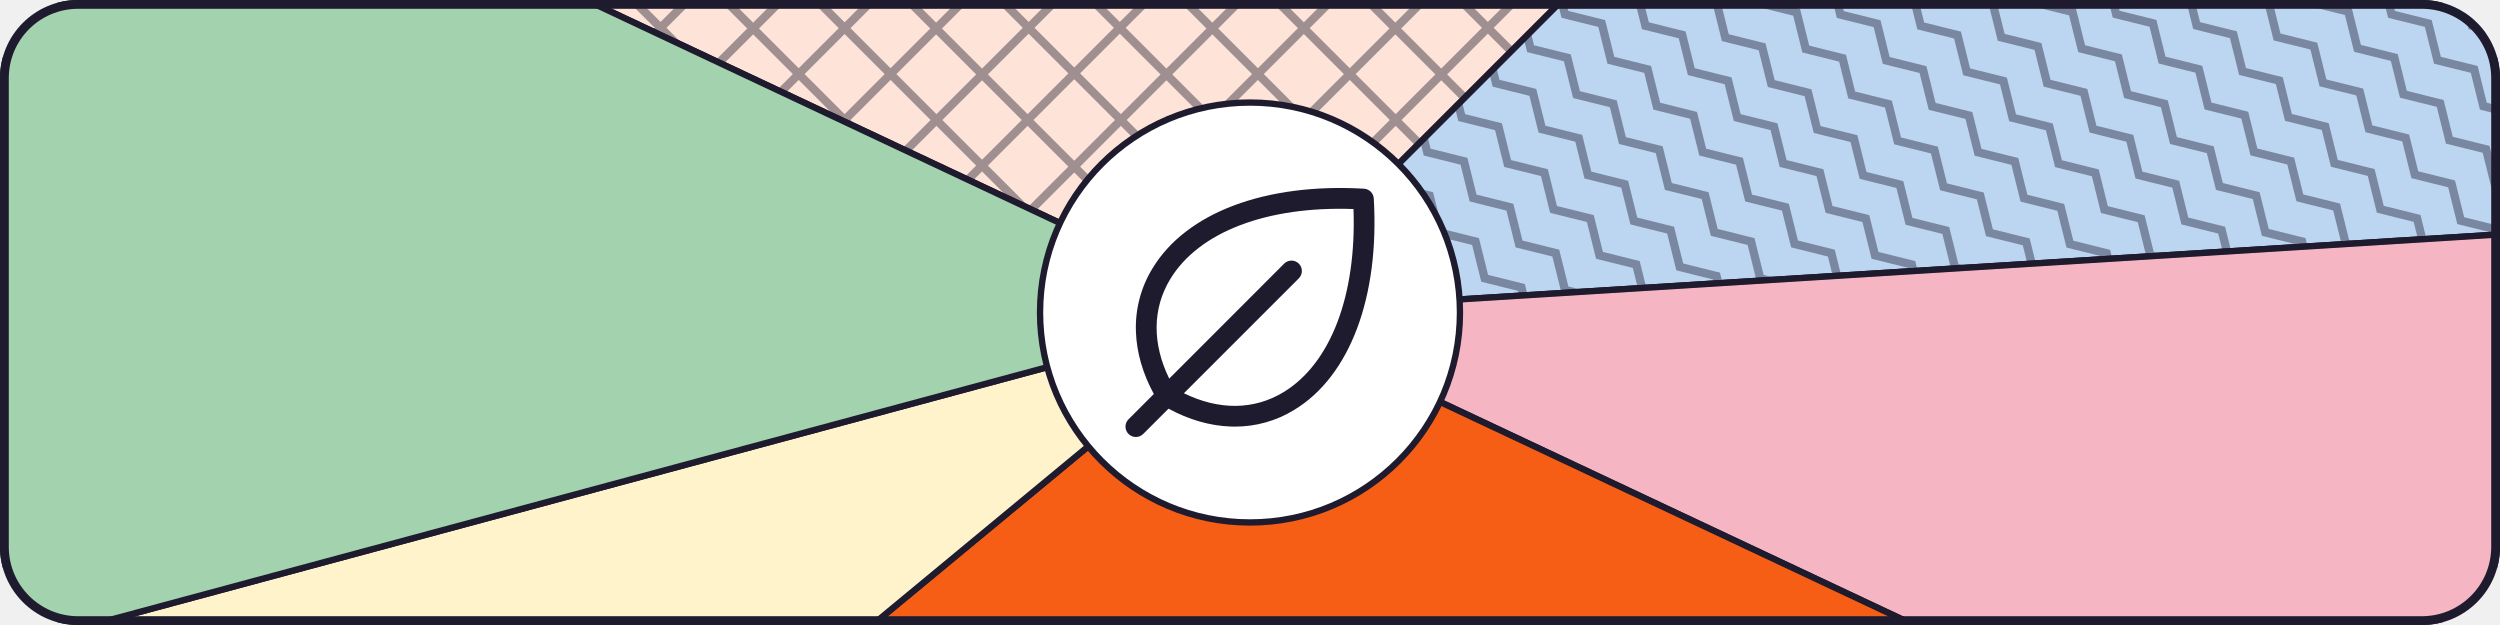
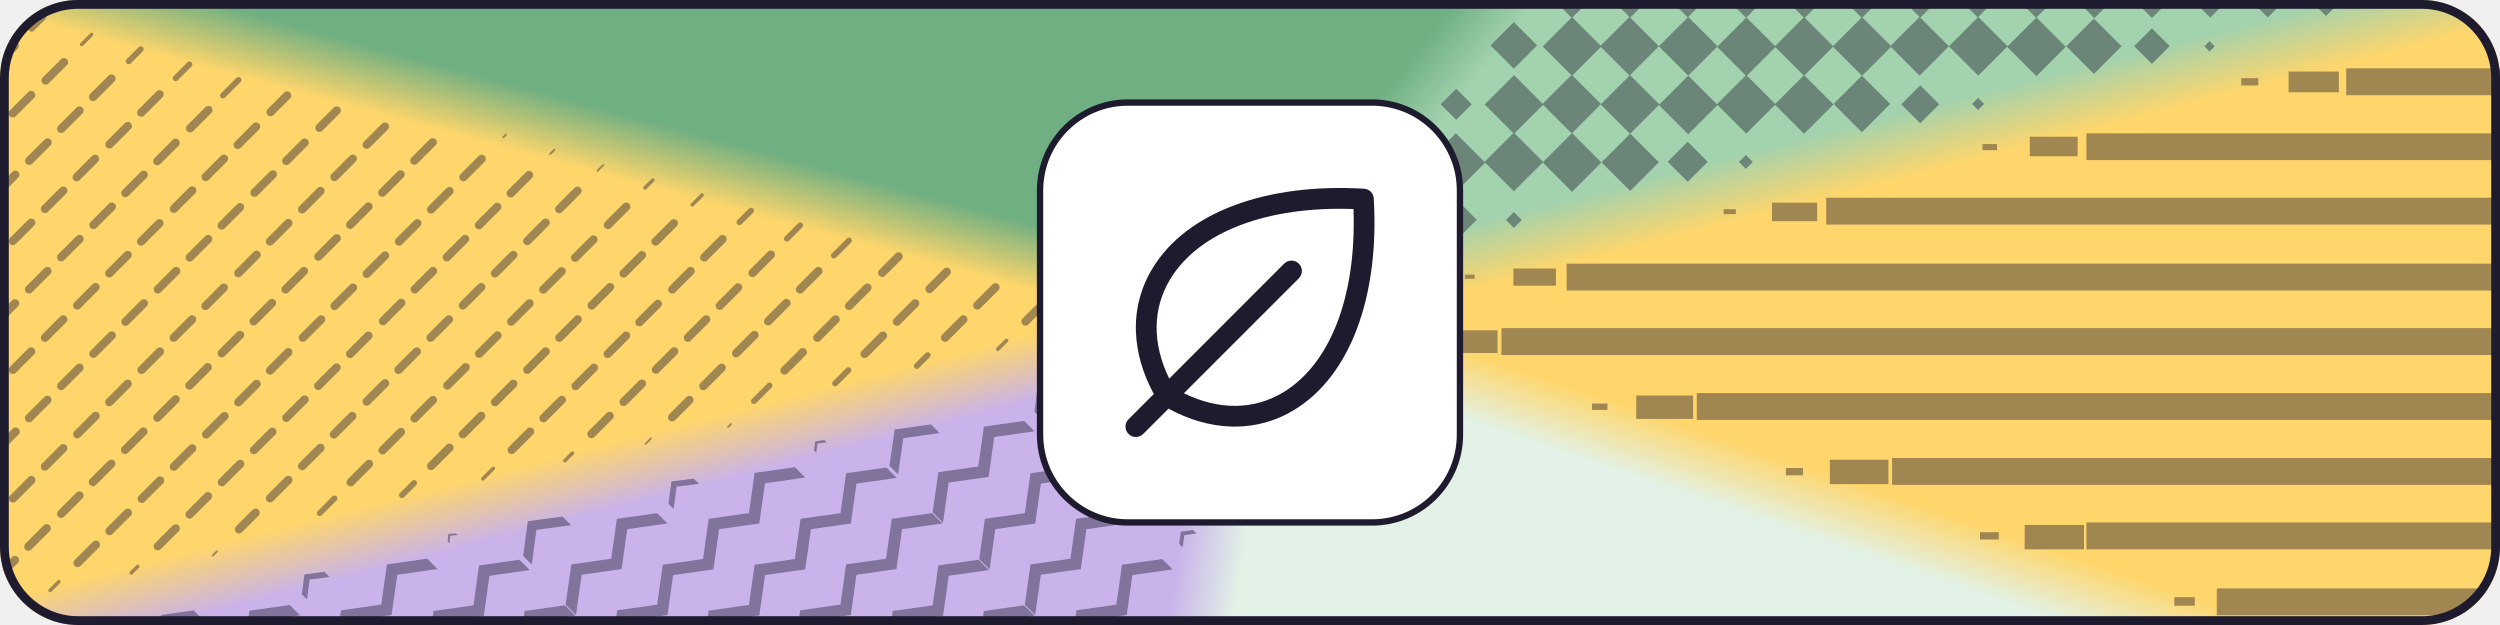
<svg xmlns="http://www.w3.org/2000/svg" viewBox="0 0 1024 256" width="1024" height="256" role="img">
  <defs>
-     <clipPath id="rp0">
-       <path d="M512 128L240 0L640 0Z" />
-     </clipPath>
-     <clipPath id="rp1">
-       <path d="M512 128L640 0L1024 0L1024 96Z" />
-     </clipPath>
+     <linearGradient id="rg0" gradientUnits="userSpaceOnUse" x1="266" y1="77" x2="273" y2="51">
+       <stop offset="0" stop-color="#FFD66B" />
+       <stop offset="1" stop-color="#6FAF82" />
+     </linearGradient>
+     <linearGradient id="rg1" gradientUnits="userSpaceOnUse" x1="552" y1="55.7" x2="573" y2="72.3">
+       <stop offset="0" stop-color="#6FAF82" />
+       <stop offset="1" stop-color="#A2D2AE" />
+     </linearGradient>
+     <linearGradient id="rg2" gradientUnits="userSpaceOnUse" x1="759.3" y1="51" x2="766" y2="77">
+       <stop offset="0" stop-color="#A2D2AE" />
+       <stop offset="1" stop-color="#FFD66B" />
+     </linearGradient>
+     <linearGradient id="rg3" gradientUnits="userSpaceOnUse" x1="705.6" y1="179.3" x2="697" y2="204.7">
+       <stop offset="0" stop-color="#FFD66B" />
+       <stop offset="1" stop-color="#E2F2E6" />
+     </linearGradient>
+     <linearGradient id="rg4" gradientUnits="userSpaceOnUse" x1="514.6" y1="194" x2="488" y2="190">
+       <stop offset="0" stop-color="#E2F2E6" />
+       <stop offset="1" stop-color="#C9B3EA" />
+     </linearGradient>
+     <linearGradient id="rg5" gradientUnits="userSpaceOnUse" x1="264.7" y1="205" x2="258" y2="179">
+       <stop offset="0" stop-color="#C9B3EA" />
+       <stop offset="1" stop-color="#FFD66B" />
+     </linearGradient>
    <clipPath id="rf">
      <rect width="1024" height="256" rx="32.0" />
    </clipPath>
  </defs>
  <g clip-path="url(#rf)">
-     <path d="M512 128L240 0L640 0Z" fill="#FEE3D8" />
-     <g clip-path="url(#rp0)">
-       <g transform="rotate(45 440 64)">
-         <path d="M203.4 -172.6V300.6M230 -172.6V300.6M256.6 -172.6V300.6M283 -172.6V300.6M310 -172.6V300.6M336.4 -172.6V300.6M363 -172.6V300.6M389.6 -172.6V300.6M416 -172.6V300.6M443 -172.6V300.6M469.4 -172.6V300.6M496 -172.6V300.6M522.6 -172.6V300.6M549 -172.6V300.6M576 -172.6V300.6M602.4 -172.6V300.6M629 -172.6V300.6M655.6 -172.6V300.6M203.4 -172.6H676.6M203.4 -146H676.6M203.4 -119.4H676.6M203.4 -93H676.6M203.4 -66H676.6M203.4 -39.6H676.6M203.4 -13H676.6M203.4 13.6H676.6M203.4 40H676.6M203.4 67H676.6M203.4 93.4H676.6M203.4 120H676.6M203.4 146.6H676.6M203.4 173H676.6M203.4 200H676.6M203.4 226.4H676.6M203.4 253H676.6M203.4 279.6H676.6" fill="none" stroke="#A08F91" stroke-width="3.4" stroke-linecap="round" />
-       </g>
+     <path d="M512 128L26.7 0L613.3 0Z" fill="#6FAF82" />
+     <path d="M512 128L613.3 0L1013.3 0Z" fill="#A2D2AE" />
+     <path d="M512 128L1013.3 0L1024 0L1024 256L890.7 256Z" fill="#FFD66B" />
+     <path d="M512 128L890.7 256L490.7 256Z" fill="#E2F2E6" />
+     <path d="M512 128L490.7 256L10.7 256Z" fill="#C9B3EA" />
+     <path d="M512 128L10.7 256L0 256L0 0L26.7 0Z" fill="#FFD66B" />
+     <path d="M508.6 141L10 9.6L17 -16.4L515.4 115Z" fill="url(#rg0)" />
+     <path d="M501.5 119.7L611 -19L632 -2L522.5 136.3Z" fill="url(#rg1)" />
+     <path d="M508.7 115L1023 -16.3L1029.7 9.7L515.3 141Z" fill="url(#rg2)" />
+     <path d="M516.3 115.3L907.7 247.6L899 273L507.7 140.7Z" fill="url(#rg3)" />
+     <path d="M525.3 130L501.7 271.5L475 267L498.7 126Z" fill="url(#rg4)" />
+     <path d="M515.3 141L1 272.3L-5.7 246.3L508.7 115Z" fill="url(#rg5)" />
+     <g transform="rotate(45 762.7 64)">
+       <path d="M895.3 -173l7 0l0 7l-7 0ZM860.3 -140.7l9.7 0l0 9.7l-9.7 0ZM880.7 -154l2.5 0l0 2.5l-2.5 0ZM823 -110.7l17 0l0 17l-17 0ZM840.4 -127l16 0l0 16l-16 0ZM789.6 -77l17 0l0 17l-17 0ZM806.4 -94l17 0l0 17l-17 0ZM830 -70l3 0l0 3l-3 0ZM756 -43.5l17 0l0 17l-17 0ZM773 -60.3l17 0l0 17l-17 0ZM790 -43l16 0l0 16l-16 0ZM809.6 -57l10.3 0l0 10.3l-10.3 0ZM722.4 -10l17 0l0 17l-17 0ZM739 -26.7l17 0l0 17l-17 0ZM756 -10l17 0l0 17l-17 0ZM773 -26.7l17 0l0 17l-17 0ZM689 23.7l17 0l0 17l-17 0ZM705.6 7l17 0l0 17l-17 0ZM722.4 23.7l17 0l0 17l-17 0ZM739 7l17 0l0 17l-17 0ZM759 26.6l11 0l0 11l-11 0ZM779.4 13.5l3.5 0l0 3.5l-3.5 0ZM655 57.3l17 0l0 17l-17 0ZM672 40.5l17 0l0 17l-17 0ZM689 57.3l17 0l0 17l-17 0ZM705.6 40.5l17 0l0 17l-17 0ZM722.4 57.3l17 0l0 17l-17 0ZM739.3 40.7l16.4 0l0 16.4l-16.4 0ZM621.6 91l17 0l0 17l-17 0ZM638.4 74l17 0l0 17l-17 0ZM655 91l17 0l0 17l-17 0ZM672 74l17 0l0 17l-17 0ZM689 91l17 0l0 17l-17 0ZM705.6 74l17 0l0 17l-17 0ZM728.7 97.3l4 0l0 4l-4 0ZM611.7 114.7l3 0l0 3l-3 0ZM623 126l13.5 0l0 13.5l-13.5 0ZM638.4 107.7l17 0l0 17l-17 0ZM655 124.5l17 0l0 17l-17 0ZM672 107.7l17 0l0 17l-17 0ZM689 124.6l16.6 0l0 16.6l-16.6 0ZM708 110.3l11.6 0l0 11.6l-11.6 0ZM625.6 162l9 0l0 9l-9 0ZM638.4 141.3l17 0l0 17l-17 0ZM655 158l17 0l0 17l-17 0ZM672 141.3l17 0l0 17l-17 0ZM628 198l4 0l0 4l-4 0ZM638.4 175l17 0l0 17l-17 0ZM657.5 194l12 0l0 12l-12 0ZM678 181l4.6 0l0 4.6l-4.6 0ZM638.4 208.5l16.7 0l0 16.7l-16.7 0Z" fill="#6B8578" />
    </g>
-     <path d="M512 128L240 0L640 0Z" fill="none" stroke="#1E1B2E" stroke-width="2.6" stroke-linejoin="round" />
-     <path d="M512 128L640 0L1024 0L1024 96Z" fill="#BCD6F2" />
-     <g clip-path="url(#rp1)">
-       <g transform="rotate(45 768 64)">
-         <path d="M477.5 -226.5l13.3 -8l13.3 8l13.3 -8l13.3 8l13.3 -8l13.3 8l13.3 -8l13.3 8l13.3 -8l13.3 8l13.3 -8l13.3 8l13.3 -8l13.3 8l13.3 -8l13.3 8l13.3 -8l13.3 8l13.3 -8l13.3 8l13.3 -8l13.3 8l13.3 -8l13.3 8l13.3 -8l13.3 8l13.3 -8l13.3 8l13.3 -8l13.3 8l13.3 -8l13.3 8l13.3 -8l13.3 8l13.3 -8l13.3 8l13.3 -8l13.3 8l13.3 -8l13.3 8l13.3 -8l13.3 8l13.3 -8l13.3 8M477.5 -206.5l13.3 -8l13.3 8l13.3 -8l13.3 8l13.3 -8l13.3 8l13.3 -8l13.3 8l13.3 -8l13.3 8l13.3 -8l13.3 8l13.3 -8l13.3 8l13.3 -8l13.3 8l13.3 -8l13.3 8l13.3 -8l13.3 8l13.3 -8l13.3 8l13.3 -8l13.3 8l13.3 -8l13.3 8l13.3 -8l13.3 8l13.3 -8l13.3 8l13.3 -8l13.3 8l13.3 -8l13.3 8l13.3 -8l13.3 8l13.3 -8l13.3 8l13.3 -8l13.3 8l13.3 -8l13.3 8l13.3 -8l13.3 8M477.5 -186.6l13.3 -8l13.3 8l13.3 -8l13.3 8l13.3 -8l13.3 8l13.3 -8l13.3 8l13.3 -8l13.3 8l13.3 -8l13.3 8l13.3 -8l13.3 8l13.3 -8l13.3 8l13.3 -8l13.3 8l13.3 -8l13.3 8l13.3 -8l13.3 8l13.3 -8l13.3 8l13.3 -8l13.3 8l13.3 -8l13.3 8l13.3 -8l13.3 8l13.3 -8l13.3 8l13.3 -8l13.3 8l13.3 -8l13.3 8l13.3 -8l13.3 8l13.3 -8l13.3 8l13.3 -8l13.3 8l13.3 -8l13.3 8M477.5 -166.6l13.3 -8l13.3 8l13.3 -8l13.3 8l13.3 -8l13.3 8l13.3 -8l13.3 8l13.3 -8l13.3 8l13.3 -8l13.3 8l13.3 -8l13.3 8l13.3 -8l13.3 8l13.3 -8l13.3 8l13.3 -8l13.3 8l13.3 -8l13.3 8l13.3 -8l13.3 8l13.3 -8l13.3 8l13.3 -8l13.3 8l13.3 -8l13.3 8l13.3 -8l13.3 8l13.3 -8l13.3 8l13.3 -8l13.3 8l13.3 -8l13.3 8l13.3 -8l13.3 8l13.3 -8l13.3 8l13.3 -8l13.3 8M477.5 -146.7l13.3 -8l13.3 8l13.3 -8l13.3 8l13.3 -8l13.3 8l13.3 -8l13.3 8l13.3 -8l13.3 8l13.3 -8l13.3 8l13.3 -8l13.3 8l13.3 -8l13.3 8l13.3 -8l13.3 8l13.3 -8l13.3 8l13.3 -8l13.3 8l13.3 -8l13.3 8l13.3 -8l13.3 8l13.3 -8l13.3 8l13.3 -8l13.3 8l13.3 -8l13.3 8l13.3 -8l13.3 8l13.3 -8l13.3 8l13.3 -8l13.3 8l13.3 -8l13.3 8l13.3 -8l13.3 8l13.3 -8l13.3 8M477.5 -126.7l13.3 -8l13.3 8l13.3 -8l13.3 8l13.3 -8l13.3 8l13.3 -8l13.3 8l13.3 -8l13.3 8l13.3 -8l13.3 8l13.3 -8l13.3 8l13.3 -8l13.3 8l13.3 -8l13.3 8l13.3 -8l13.3 8l13.3 -8l13.3 8l13.3 -8l13.3 8l13.3 -8l13.3 8l13.3 -8l13.3 8l13.3 -8l13.3 8l13.3 -8l13.3 8l13.3 -8l13.3 8l13.3 -8l13.3 8l13.3 -8l13.3 8l13.3 -8l13.3 8l13.3 -8l13.3 8l13.3 -8l13.3 8M477.5 -107l13.3 -8l13.3 8l13.3 -8l13.3 8l13.3 -8l13.3 8l13.3 -8l13.3 8l13.3 -8l13.3 8l13.3 -8l13.3 8l13.3 -8l13.3 8l13.3 -8l13.3 8l13.3 -8l13.3 8l13.3 -8l13.3 8l13.3 -8l13.3 8l13.3 -8l13.3 8l13.3 -8l13.3 8l13.3 -8l13.3 8l13.3 -8l13.3 8l13.3 -8l13.3 8l13.3 -8l13.3 8l13.3 -8l13.3 8l13.3 -8l13.3 8l13.3 -8l13.3 8l13.3 -8l13.3 8l13.3 -8l13.3 8M477.5 -87l13.3 -8l13.3 8l13.3 -8l13.3 8l13.3 -8l13.3 8l13.3 -8l13.3 8l13.3 -8l13.3 8l13.3 -8l13.3 8l13.3 -8l13.3 8l13.3 -8l13.3 8l13.3 -8l13.3 8l13.3 -8l13.3 8l13.3 -8l13.3 8l13.3 -8l13.3 8l13.3 -8l13.3 8l13.3 -8l13.3 8l13.3 -8l13.3 8l13.3 -8l13.3 8l13.3 -8l13.3 8l13.3 -8l13.3 8l13.3 -8l13.3 8l13.3 -8l13.3 8l13.3 -8l13.3 8l13.3 -8l13.3 8M477.5 -67l13.3 -8l13.3 8l13.3 -8l13.3 8l13.3 -8l13.3 8l13.3 -8l13.3 8l13.3 -8l13.3 8l13.3 -8l13.3 8l13.3 -8l13.3 8l13.3 -8l13.3 8l13.3 -8l13.3 8l13.3 -8l13.3 8l13.3 -8l13.3 8l13.3 -8l13.3 8l13.3 -8l13.3 8l13.3 -8l13.3 8l13.3 -8l13.3 8l13.3 -8l13.3 8l13.3 -8l13.3 8l13.3 -8l13.3 8l13.3 -8l13.3 8l13.3 -8l13.3 8l13.3 -8l13.3 8l13.3 -8l13.3 8M477.5 -47l13.3 -8l13.3 8l13.3 -8l13.3 8l13.3 -8l13.3 8l13.3 -8l13.3 8l13.3 -8l13.3 8l13.3 -8l13.3 8l13.3 -8l13.3 8l13.3 -8l13.3 8l13.3 -8l13.3 8l13.3 -8l13.3 8l13.3 -8l13.3 8l13.3 -8l13.3 8l13.3 -8l13.3 8l13.3 -8l13.3 8l13.3 -8l13.3 8l13.3 -8l13.3 8l13.3 -8l13.3 8l13.3 -8l13.3 8l13.3 -8l13.3 8l13.3 -8l13.3 8l13.3 -8l13.3 8l13.3 -8l13.3 8M477.5 -27l13.3 -8l13.3 8l13.3 -8l13.3 8l13.3 -8l13.3 8l13.3 -8l13.3 8l13.3 -8l13.3 8l13.3 -8l13.3 8l13.3 -8l13.3 8l13.3 -8l13.3 8l13.3 -8l13.3 8l13.3 -8l13.3 8l13.3 -8l13.3 8l13.3 -8l13.3 8l13.3 -8l13.3 8l13.3 -8l13.3 8l13.3 -8l13.3 8l13.3 -8l13.3 8l13.3 -8l13.3 8l13.3 -8l13.3 8l13.3 -8l13.3 8l13.3 -8l13.3 8l13.3 -8l13.3 8l13.3 -8l13.3 8M477.5 -7l13.3 -8l13.3 8l13.3 -8l13.3 8l13.3 -8l13.3 8l13.3 -8l13.3 8l13.3 -8l13.3 8l13.3 -8l13.3 8l13.3 -8l13.3 8l13.3 -8l13.3 8l13.3 -8l13.3 8l13.3 -8l13.3 8l13.3 -8l13.3 8l13.3 -8l13.3 8l13.3 -8l13.3 8l13.3 -8l13.3 8l13.3 -8l13.3 8l13.3 -8l13.3 8l13.3 -8l13.3 8l13.3 -8l13.3 8l13.3 -8l13.3 8l13.3 -8l13.3 8l13.3 -8l13.3 8l13.3 -8l13.3 8M477.5 13l13.3 -8l13.3 8l13.3 -8l13.3 8l13.3 -8l13.3 8l13.3 -8l13.3 8l13.3 -8l13.3 8l13.3 -8l13.3 8l13.3 -8l13.3 8l13.3 -8l13.3 8l13.3 -8l13.3 8l13.3 -8l13.3 8l13.3 -8l13.3 8l13.3 -8l13.3 8l13.3 -8l13.3 8l13.3 -8l13.3 8l13.3 -8l13.3 8l13.3 -8l13.3 8l13.3 -8l13.3 8l13.3 -8l13.3 8l13.3 -8l13.3 8l13.3 -8l13.3 8l13.3 -8l13.3 8l13.3 -8l13.3 8M477.5 33l13.3 -8l13.3 8l13.3 -8l13.3 8l13.3 -8l13.3 8l13.3 -8l13.3 8l13.3 -8l13.3 8l13.3 -8l13.3 8l13.3 -8l13.3 8l13.3 -8l13.3 8l13.3 -8l13.3 8l13.3 -8l13.3 8l13.3 -8l13.3 8l13.3 -8l13.3 8l13.3 -8l13.3 8l13.3 -8l13.3 8l13.3 -8l13.3 8l13.3 -8l13.3 8l13.3 -8l13.3 8l13.3 -8l13.3 8l13.3 -8l13.3 8l13.3 -8l13.3 8l13.3 -8l13.3 8l13.3 -8l13.3 8M477.5 53l13.3 -8l13.3 8l13.3 -8l13.3 8l13.3 -8l13.3 8l13.3 -8l13.3 8l13.3 -8l13.3 8l13.3 -8l13.3 8l13.3 -8l13.3 8l13.3 -8l13.3 8l13.3 -8l13.3 8l13.3 -8l13.3 8l13.3 -8l13.3 8l13.3 -8l13.3 8l13.3 -8l13.3 8l13.3 -8l13.3 8l13.3 -8l13.3 8l13.3 -8l13.3 8l13.3 -8l13.3 8l13.3 -8l13.3 8l13.3 -8l13.3 8l13.3 -8l13.3 8l13.3 -8l13.3 8l13.3 -8l13.3 8M477.5 73l13.3 -8l13.3 8l13.3 -8l13.3 8l13.3 -8l13.3 8l13.3 -8l13.3 8l13.3 -8l13.3 8l13.3 -8l13.3 8l13.3 -8l13.3 8l13.3 -8l13.3 8l13.3 -8l13.3 8l13.3 -8l13.3 8l13.3 -8l13.3 8l13.3 -8l13.3 8l13.3 -8l13.3 8l13.3 -8l13.3 8l13.3 -8l13.3 8l13.3 -8l13.3 8l13.3 -8l13.3 8l13.3 -8l13.3 8l13.3 -8l13.3 8l13.3 -8l13.3 8l13.3 -8l13.3 8l13.3 -8l13.3 8M477.5 92.7l13.3 -8l13.3 8l13.3 -8l13.3 8l13.3 -8l13.3 8l13.3 -8l13.3 8l13.3 -8l13.3 8l13.3 -8l13.3 8l13.3 -8l13.3 8l13.3 -8l13.3 8l13.3 -8l13.3 8l13.3 -8l13.3 8l13.3 -8l13.3 8l13.3 -8l13.3 8l13.3 -8l13.3 8l13.3 -8l13.3 8l13.3 -8l13.3 8l13.3 -8l13.3 8l13.3 -8l13.3 8l13.3 -8l13.3 8l13.3 -8l13.3 8l13.3 -8l13.3 8l13.3 -8l13.3 8l13.3 -8l13.3 8M477.5 112.7l13.3 -8l13.3 8l13.3 -8l13.3 8l13.3 -8l13.3 8l13.3 -8l13.3 8l13.3 -8l13.3 8l13.3 -8l13.3 8l13.3 -8l13.3 8l13.3 -8l13.3 8l13.3 -8l13.3 8l13.3 -8l13.3 8l13.3 -8l13.3 8l13.3 -8l13.3 8l13.3 -8l13.3 8l13.3 -8l13.3 8l13.3 -8l13.3 8l13.3 -8l13.3 8l13.3 -8l13.3 8l13.3 -8l13.3 8l13.3 -8l13.3 8l13.3 -8l13.3 8l13.3 -8l13.3 8l13.3 -8l13.3 8M477.5 132.6l13.3 -8l13.3 8l13.3 -8l13.3 8l13.3 -8l13.3 8l13.3 -8l13.3 8l13.3 -8l13.3 8l13.3 -8l13.3 8l13.3 -8l13.3 8l13.3 -8l13.3 8l13.3 -8l13.3 8l13.3 -8l13.3 8l13.3 -8l13.3 8l13.3 -8l13.3 8l13.3 -8l13.3 8l13.3 -8l13.3 8l13.3 -8l13.3 8l13.3 -8l13.3 8l13.3 -8l13.3 8l13.3 -8l13.3 8l13.3 -8l13.3 8l13.3 -8l13.3 8l13.3 -8l13.3 8l13.3 -8l13.3 8M477.5 152.6l13.3 -8l13.3 8l13.3 -8l13.3 8l13.3 -8l13.3 8l13.3 -8l13.3 8l13.3 -8l13.3 8l13.3 -8l13.3 8l13.3 -8l13.3 8l13.3 -8l13.3 8l13.3 -8l13.3 8l13.3 -8l13.3 8l13.3 -8l13.3 8l13.3 -8l13.3 8l13.3 -8l13.3 8l13.3 -8l13.3 8l13.3 -8l13.3 8l13.3 -8l13.3 8l13.3 -8l13.3 8l13.3 -8l13.3 8l13.3 -8l13.3 8l13.3 -8l13.3 8l13.3 -8l13.3 8l13.3 -8l13.3 8M477.5 172.5l13.3 -8l13.3 8l13.3 -8l13.3 8l13.3 -8l13.3 8l13.3 -8l13.3 8l13.3 -8l13.3 8l13.3 -8l13.3 8l13.3 -8l13.3 8l13.3 -8l13.3 8l13.3 -8l13.3 8l13.3 -8l13.3 8l13.3 -8l13.3 8l13.3 -8l13.3 8l13.3 -8l13.3 8l13.3 -8l13.3 8l13.3 -8l13.3 8l13.3 -8l13.3 8l13.3 -8l13.3 8l13.3 -8l13.3 8l13.3 -8l13.3 8l13.3 -8l13.3 8l13.3 -8l13.3 8l13.3 -8l13.3 8M477.5 192.5l13.3 -8l13.3 8l13.3 -8l13.3 8l13.3 -8l13.3 8l13.3 -8l13.3 8l13.3 -8l13.3 8l13.3 -8l13.3 8l13.3 -8l13.3 8l13.3 -8l13.3 8l13.3 -8l13.3 8l13.3 -8l13.3 8l13.3 -8l13.3 8l13.3 -8l13.3 8l13.3 -8l13.3 8l13.3 -8l13.3 8l13.3 -8l13.3 8l13.3 -8l13.3 8l13.3 -8l13.3 8l13.3 -8l13.3 8l13.3 -8l13.3 8l13.3 -8l13.3 8l13.3 -8l13.3 8l13.3 -8l13.3 8M477.5 212.4l13.3 -8l13.3 8l13.3 -8l13.3 8l13.3 -8l13.3 8l13.3 -8l13.3 8l13.3 -8l13.3 8l13.3 -8l13.3 8l13.3 -8l13.3 8l13.3 -8l13.3 8l13.3 -8l13.3 8l13.3 -8l13.3 8l13.3 -8l13.3 8l13.3 -8l13.3 8l13.3 -8l13.3 8l13.3 -8l13.3 8l13.3 -8l13.3 8l13.3 -8l13.3 8l13.3 -8l13.3 8l13.3 -8l13.3 8l13.3 -8l13.3 8l13.3 -8l13.3 8l13.3 -8l13.3 8l13.3 -8l13.3 8M477.5 232.4l13.3 -8l13.3 8l13.3 -8l13.3 8l13.3 -8l13.3 8l13.3 -8l13.3 8l13.3 -8l13.3 8l13.3 -8l13.3 8l13.3 -8l13.3 8l13.3 -8l13.3 8l13.3 -8l13.3 8l13.3 -8l13.3 8l13.3 -8l13.3 8l13.3 -8l13.3 8l13.3 -8l13.3 8l13.3 -8l13.3 8l13.3 -8l13.3 8l13.3 -8l13.3 8l13.3 -8l13.3 8l13.3 -8l13.3 8l13.3 -8l13.3 8l13.3 -8l13.3 8l13.3 -8l13.3 8l13.3 -8l13.3 8M477.5 252.3l13.3 -8l13.3 8l13.3 -8l13.3 8l13.3 -8l13.3 8l13.3 -8l13.3 8l13.3 -8l13.3 8l13.3 -8l13.3 8l13.3 -8l13.3 8l13.3 -8l13.3 8l13.3 -8l13.3 8l13.3 -8l13.3 8l13.3 -8l13.3 8l13.3 -8l13.3 8l13.3 -8l13.3 8l13.3 -8l13.3 8l13.3 -8l13.3 8l13.3 -8l13.3 8l13.3 -8l13.3 8l13.3 -8l13.3 8l13.3 -8l13.3 8l13.3 -8l13.3 8l13.3 -8l13.3 8l13.3 -8l13.3 8M477.5 272.3l13.3 -8l13.3 8l13.3 -8l13.3 8l13.3 -8l13.3 8l13.3 -8l13.3 8l13.3 -8l13.3 8l13.3 -8l13.3 8l13.3 -8l13.3 8l13.3 -8l13.3 8l13.3 -8l13.3 8l13.3 -8l13.3 8l13.3 -8l13.3 8l13.3 -8l13.3 8l13.3 -8l13.3 8l13.3 -8l13.3 8l13.3 -8l13.3 8l13.3 -8l13.3 8l13.3 -8l13.3 8l13.3 -8l13.3 8l13.3 -8l13.3 8l13.3 -8l13.3 8l13.3 -8l13.3 8l13.3 -8l13.3 8M477.5 292l13.3 -8l13.3 8l13.3 -8l13.3 8l13.3 -8l13.3 8l13.3 -8l13.3 8l13.3 -8l13.3 8l13.3 -8l13.3 8l13.3 -8l13.3 8l13.3 -8l13.3 8l13.3 -8l13.3 8l13.3 -8l13.3 8l13.3 -8l13.3 8l13.3 -8l13.3 8l13.3 -8l13.3 8l13.3 -8l13.3 8l13.3 -8l13.3 8l13.3 -8l13.3 8l13.3 -8l13.3 8l13.3 -8l13.3 8l13.3 -8l13.3 8l13.3 -8l13.3 8l13.3 -8l13.3 8l13.3 -8l13.3 8M477.5 312l13.3 -8l13.3 8l13.3 -8l13.3 8l13.3 -8l13.3 8l13.3 -8l13.3 8l13.3 -8l13.3 8l13.3 -8l13.3 8l13.3 -8l13.3 8l13.3 -8l13.3 8l13.3 -8l13.3 8l13.3 -8l13.3 8l13.3 -8l13.3 8l13.3 -8l13.3 8l13.3 -8l13.3 8l13.3 -8l13.3 8l13.3 -8l13.3 8l13.3 -8l13.3 8l13.3 -8l13.3 8l13.3 -8l13.3 8l13.3 -8l13.3 8l13.3 -8l13.3 8l13.3 -8l13.3 8l13.3 -8l13.3 8M477.5 332l13.3 -8l13.3 8l13.3 -8l13.3 8l13.3 -8l13.3 8l13.3 -8l13.3 8l13.3 -8l13.3 8l13.3 -8l13.3 8l13.3 -8l13.3 8l13.3 -8l13.3 8l13.3 -8l13.3 8l13.3 -8l13.3 8l13.3 -8l13.3 8l13.3 -8l13.3 8l13.3 -8l13.3 8l13.3 -8l13.3 8l13.3 -8l13.3 8l13.3 -8l13.3 8l13.3 -8l13.3 8l13.3 -8l13.3 8l13.3 -8l13.3 8l13.3 -8l13.3 8l13.3 -8l13.3 8l13.3 -8l13.3 8M477.5 352l13.3 -8l13.3 8l13.3 -8l13.3 8l13.3 -8l13.3 8l13.3 -8l13.3 8l13.3 -8l13.3 8l13.3 -8l13.3 8l13.3 -8l13.3 8l13.3 -8l13.3 8l13.3 -8l13.3 8l13.3 -8l13.3 8l13.3 -8l13.3 8l13.3 -8l13.3 8l13.3 -8l13.3 8l13.3 -8l13.3 8l13.3 -8l13.3 8l13.3 -8l13.3 8l13.3 -8l13.3 8l13.3 -8l13.3 8l13.3 -8l13.3 8l13.3 -8l13.3 8l13.3 -8l13.3 8l13.3 -8l13.3 8" fill="none" stroke="#7A87A0" stroke-width="3.4" stroke-linecap="round" />
-       </g>
+     <g transform="rotate(90 768 128)">
+       <path d="M643 -141.5l8 0l0 20l-8 0ZM668 -145l11 0l0 27l-11 0ZM694.6 -145l11 0l0 27l-11 0ZM721 -145l11 0l0 27l-11 0ZM748 -145l11 0l0 27l-11 0ZM774.4 -145l11 0l0 27l-11 0ZM801 -145l11 0l0 27l-11 0ZM827.6 -145l11 0l0 27l-11 0ZM854 -145l11 0l0 27l-11 0ZM881 -145l11 0l0 27l-11 0ZM907.4 -145l11 0l0 27l-11 0ZM668 -118.6l11 0l0 27l-11 0ZM694.6 -118.6l11 0l0 27l-11 0ZM721 -118.6l11 0l0 27l-11 0ZM748 -118.6l11 0l0 27l-11 0ZM774.4 -118.6l11 0l0 27l-11 0ZM801 -118.6l11 0l0 27l-11 0ZM827.6 -118.6l11 0l0 27l-11 0ZM854 -118.6l11 0l0 27l-11 0ZM881 -118.6l11 0l0 27l-11 0ZM907.4 -118.6l11 0l0 27l-11 0ZM668 -92l11 0l0 27l-11 0ZM694.6 -92l11 0l0 27l-11 0ZM721 -92l11 0l0 27l-11 0ZM748 -92l11 0l0 27l-11 0ZM774.4 -92l11 0l0 27l-11 0ZM801 -92l11 0l0 27l-11 0ZM827.6 -92l11 0l0 27l-11 0ZM854 -92l11 0l0 27l-11 0ZM881 -92l11 0l0 27l-11 0ZM907.4 -92l11 0l0 27l-11 0ZM669.3 -62l8.5 0l0 20.6l-8.5 0ZM694.6 -65.4l11 0l0 27l-11 0ZM721 -65.4l11 0l0 27l-11 0ZM748 -65.4l11 0l0 27l-11 0ZM774.4 -65.4l11 0l0 27l-11 0ZM801 -65.4l11 0l0 27l-11 0ZM827.6 -65.4l11 0l0 27l-11 0ZM854 -65.4l11 0l0 27l-11 0ZM881 -65.4l11 0l0 27l-11 0ZM907.4 -65.4l11 0l0 27l-11 0ZM672 -29l3 0l0 7l-3 0ZM694.6 -39l11 0l0 27l-11 0ZM721 -39l11 0l0 27l-11 0ZM748 -39l11 0l0 27l-11 0ZM774.4 -39l11 0l0 27l-11 0ZM801 -39l11 0l0 27l-11 0ZM827.6 -39l11 0l0 27l-11 0ZM854 -39l11 0l0 27l-11 0ZM881 -39l11 0l0 27l-11 0ZM694.6 -12l11 0l0 27l-11 0ZM721 -12l11 0l0 27l-11 0ZM748 -12l11 0l0 27l-11 0ZM774.4 -12l11 0l0 27l-11 0ZM801 -12l11 0l0 27l-11 0ZM827.6 -12l11 0l0 27l-11 0ZM854 -12l11 0l0 27l-11 0ZM884.6 -3l3.5 0l0 8.4l-3.5 0ZM694.6 14.4l11 0l0 27l-11 0ZM721 14.4l11 0l0 27l-11 0ZM748 14.4l11 0l0 27l-11 0ZM774.4 14.4l11 0l0 27l-11 0ZM801 14.4l11 0l0 27l-11 0ZM827.6 14.4l11 0l0 27l-11 0ZM854 14.4l11 0l0 27l-11 0ZM696 45l8 0l0 19.6l-8 0ZM721 41l11 0l0 27l-11 0ZM748 41l11 0l0 27l-11 0ZM774.4 41l11 0l0 27l-11 0ZM801 41l11 0l0 27l-11 0ZM827.6 41l11 0l0 27l-11 0ZM855 42.4l10 0l0 24.3l-10 0ZM699 78l2.5 0l0 6l-2.5 0ZM721 67.6l11 0l0 27l-11 0ZM748 67.6l11 0l0 27l-11 0ZM774.4 67.6l11 0l0 27l-11 0ZM801 67.6l11 0l0 27l-11 0ZM827.6 67.6l11 0l0 27l-11 0ZM858 77.3l3 0l0 7.7l-3 0ZM721 94l11 0l0 27l-11 0ZM748 94l11 0l0 27l-11 0ZM774.4 94l11 0l0 27l-11 0ZM801 94l11 0l0 27l-11 0ZM827.6 94l11 0l0 27l-11 0ZM721 121l11 0l0 27l-11 0ZM748 121l11 0l0 27l-11 0ZM774.4 121l11 0l0 27l-11 0ZM801 121l11 0l0 27l-11 0ZM828.3 122.5l10 0l0 24l-10 0ZM723 151.7l7.6 0l0 18.5l-7.6 0ZM748 147.4l11 0l0 27l-11 0ZM774.4 147.4l11 0l0 27l-11 0ZM801 147.4l11 0l0 27l-11 0ZM831.7 157.5l3 0l0 7l-3 0ZM725.7 185l2 0l0 5l-2 0ZM748 174l11 0l0 27l-11 0ZM774.4 174l11 0l0 27l-11 0ZM801 174l11 0l0 27l-11 0ZM748 200.6l11 0l0 27l-11 0ZM774.4 200.6l11 0l0 27l-11 0ZM802 202.5l9.6 0l0 23.3l-9.6 0ZM748 227.3l11 0l0 27l-11 0ZM774.4 227l11 0l0 27l-11 0ZM805.3 237.6l2.6 0l0 6.3l-2.6 0ZM750 258.7l7 0l0 17.4l-7 0ZM774.4 254l11 0l0 27l-11 0ZM752.5 292l1.7 0l0 4l-1.7 0ZM775.3 282.6l9.3 0l0 22.7l-9.3 0ZM779 317.7l2.3 0l0 5.7l-2.3 0Z" fill="#A08751" />
    </g>
-     <path d="M512 128L640 0L1024 0L1024 96Z" fill="none" stroke="#1E1B2E" stroke-width="2.6" stroke-linejoin="round" />
-     <path d="M512 128L1024 96L1024 256L784 256Z" fill="#F6B5C3" />
-     <path d="M512 128L1024 96L1024 256L784 256Z" fill="none" stroke="#1E1B2E" stroke-width="2.6" stroke-linejoin="round" />
-     <path d="M512 128L784 256L357.3 256Z" fill="#F65E16" />
-     <path d="M512 128L784 256L357.3 256Z" fill="none" stroke="#1E1B2E" stroke-width="2.6" stroke-linejoin="round" />
-     <path d="M512 128L357.3 256L37.3 256Z" fill="#FFF3CC" />
-     <path d="M512 128L357.3 256L37.3 256Z" fill="none" stroke="#1E1B2E" stroke-width="2.6" stroke-linejoin="round" />
-     <path d="M512 128L37.3 256L0 256L0 0L240 0Z" fill="#A2D2AE" />
-     <path d="M512 128L37.3 256L0 256L0 0L240 0Z" fill="none" stroke="#1E1B2E" stroke-width="2.6" stroke-linejoin="round" />
+     <g transform="rotate(135 261.3 192)">
+       <path d="M162 -18.6l13.3 10l13.3 -10l0 6l-13.3 10l-13.3 -10ZM118.3 11.5l4 3l4 -3l0 2l-4 3l-4 -3ZM135.6 8l13.3 10l13.3 -10l0 6l-13.3 10l-13.3 -10ZM162 8l13.3 10l13.3 -10l0 6l-13.3 10l-13.3 -10ZM189 8l13.3 10l13.3 -10l0 6l-13.3 10l-13.3 -10ZM109 34.6l13.3 10l13.3 -10l0 6l-13.3 10l-13.3 -10ZM135.6 34.6l13.3 10l13.3 -10l0 6l-13.3 10l-13.3 -10ZM162 34.6l13.3 10l13.3 -10l0 6l-13.3 10l-13.3 -10ZM189 34.6l13.3 10l13.3 -10l0 6l-13.3 10l-13.3 -10ZM215.4 34.6l13.3 10l13.3 -10l0 6l-13.3 10l-13.3 -10ZM109 61l13.3 10l13.3 -10l0 6l-13.3 10l-13.3 -10ZM135.6 61l13.3 10l13.3 -10l0 6l-13.3 10l-13.3 -10ZM162 61l13.3 10l13.3 -10l0 6l-13.3 10l-13.3 -10ZM189 61l13.3 10l13.3 -10l0 6l-13.3 10l-13.3 -10ZM215.4 61l13.3 10l13.3 -10l0 6l-13.3 10l-13.3 -10ZM242 61l13.3 10l13.3 -10l0 6l-13.3 10l-13.3 -10ZM114 90l8 6.3l8 -6.3l0 3.6l-8 6.3l-8 -6.3ZM135.6 88l13.3 10l13.3 -10l0 6l-13.3 10l-13.3 -10ZM162 88l13.3 10l13.3 -10l0 6l-13.3 10l-13.3 -10ZM189 88l13.3 10l13.3 -10l0 6l-13.3 10l-13.3 -10ZM215.4 88l13.3 10l13.3 -10l0 6l-13.3 10l-13.3 -10ZM242 88l13.3 10l13.3 -10l0 6l-13.3 10l-13.3 -10ZM268.6 88l13.3 10l13.3 -10l0 6l-13.3 10l-13.3 -10ZM163.6 115l12 9l12 -9l0 5l-12 9l-12 -9ZM189 114.4l13.3 10l13.3 -10l0 6l-13.3 10l-13.3 -10ZM215.4 114.4l13.3 10l13.3 -10l0 6l-13.3 10l-13.3 -10ZM242 114.4l13.3 10l13.3 -10l0 6l-13.3 10l-13.3 -10ZM268.6 114.4l13.3 10l13.3 -10l0 6l-13.3 10l-13.3 -10ZM295 114.4l13.3 10l13.3 -10l0 6l-13.3 10l-13.3 -10ZM199 145l3 2.3l3 -2.3l0 1.3l-3 2.3l-3 -2.3ZM215.4 141l13.3 10l13.3 -10l0 6l-13.3 10l-13.3 -10ZM242 141l13.3 10l13.3 -10l0 6l-13.3 10l-13.3 -10ZM268.6 141l13.3 10l13.3 -10l0 6l-13.3 10l-13.3 -10ZM295 141l13.3 10l13.3 -10l0 6l-13.3 10l-13.3 -10ZM322 141l13.3 10l13.3 -10l0 6l-13.3 10l-13.3 -10ZM248 170l7.3 5.6l7.3 -5.6l0 3l-7.3 5.6l-7.3 -5.6ZM268.6 167.6l13.3 10l13.3 -10l0 6l-13.3 10l-13.3 -10ZM295 167.6l13.3 10l13.3 -10l0 6l-13.3 10l-13.3 -10ZM322 167.6l13.3 10l13.3 -10l0 6l-13.3 10l-13.3 -10ZM348.4 167.6l13.3 10l13.3 -10l0 6l-13.3 10l-13.3 -10ZM297 195l11.4 8.7l11.4 -8.7l0 5l-11.4 8.7l-11.4 -8.7ZM322 194l13.3 10l13.3 -10l0 6l-13.3 10l-13.3 -10ZM348.4 194l13.3 10l13.3 -10l0 6l-13.3 10l-13.3 -10ZM375 194l13.3 10l13.3 -10l0 6l-13.3 10l-13.3 -10ZM332.7 225l2.4 2l2.4 -2l0 1l-2.4 2l-2.4 -2ZM348.4 221l13.3 10l13.3 -10l0 6l-13.3 10l-13.3 -10ZM375 221l13.3 10l13.3 -10l0 6l-13.3 10l-13.3 -10ZM401.6 221l13.3 10l13.3 -10l0 6l-13.3 10l-13.3 -10ZM382 250l6.5 5l6.5 -5l0 3l-6.5 5l-6.5 -5ZM401.6 247.4l13.3 10l13.3 -10l0 6l-13.3 10l-13.3 -10ZM428 247.4l13.3 10l13.3 -10l0 6l-13.3 10l-13.3 -10ZM431 275l10.7 8l10.7 -8l0 4.7l-10.7 8l-10.7 -8ZM455 274l13.3 10l13.3 -10l0 6l-13.3 10l-13.3 -10ZM481.6 300.6l13 10l13 -10l0 6l-13 10l-13 -10ZM508 327l13.3 10l13.3 -10l0 6l-13.3 10l-13.3 -10Z" fill="#81739B" />
+     </g>
+     <g transform="rotate(135 256 128)">
+       <path d="M132 9.4l10.6 0M141.4 28l10.5 0M160 28l10.6 0M151 46.6l10 0M169.3 46.6l10.6 0M188 46.6l10.6 0M160.5 65l9.5 0M178.6 65l10.6 0M197 65l10.6 0M216 65l10.6 0M188 84l10.6 0M206.5 84l10.6 0M225 84l10.6 0M244 84l10.6 0M262.7 84l10 0M197 102.5l10.6 0M216 102.5l10.6 0M234.5 102.5l10.6 0M253 102.5l10.6 0M271.7 102.5l10.6 0M290.4 102.5l10.5 0M206.5 121l10.6 0M225 121l10.6 0M244 121l10.6 0M262.4 121l10.6 0M281 121l10.6 0M299.6 121l10.6 0M318 121l10.6 0M216 139.7l10.6 0M234.5 139.7l10.6 0M253 139.7l10.6 0M271.7 139.7l10.6 0M290.3 139.7l10.6 0M309 139.7l10.6 0M327.6 139.7l10.6 0M346 139.7l10.6 0M225 158.3l10.6 0M244 158.3l10.6 0M262.4 158.3l10.6 0M281 158.3l10.6 0M299.6 158.3l10.6 0M318 158.3l10.6 0M337 158.3l10.6 0M355.5 158.3l10.6 0M374 158.3l10.6 0M234.5 177l10.6 0M253 177l10.6 0M271.7 177l10.6 0M290.3 177l10.6 0M309 177l10.6 0M327.6 177l10.6 0M346 177l10.6 0M365 177l10.6 0M383.4 177l10.6 0M402 177l10.6 0M421 177l9.6 0M244 195.6l10.6 0M262.4 195.6l10.6 0M281 195.6l10.6 0M299.6 195.6l10.6 0M318 195.6l10.6 0M337 195.6l10.6 0M355.5 195.6l10.6 0M374 195.6l10.6 0M392.7 195.6l10.6 0M411.3 195.6l10.6 0M430 195.6l10.6 0M448.7 195.6l10.3 0M253 214l10.6 0M271.7 214l10.6 0M290.3 214l10.6 0M309 214l10.6 0M327.6 214l10.6 0M346 214l10.6 0M365 214l10.6 0M383.4 214l10.6 0M402 214l10.6 0M420.7 214l10.6 0M439.3 214l10.6 0M458 214l10.6 0M476.5 214l10.6 0M262.4 233l10.6 0M281 233l10.6 0M299.6 233l10.6 0M318 233l10.6 0M337 233l10.6 0M355.5 233l10.6 0M374 233l10.6 0M392.7 233l10.6 0M411.3 233l10.6 0M430 233l10.6 0M448.6 233l10.6 0M467 233l10.6 0M486 233l10.6 0M504.4 233l10.6 0M523 233l10.6 0M271.7 251.4l10.5 0M290.3 251.4l10.6 0M309 251.4l10.6 0M327.6 251.4l10.6 0M346 251.4l10.6 0M365 251.4l10.6 0M383.4 251.4l10.6 0M402 251.4l10.6 0M420.7 251.4l10.6 0M439.3 251.4l10.6 0M458 251.4l10.6 0M476.5 251.4l10.6 0M495 251.4l10.6 0M514 251.4l10.6 0M281 270l10 0M299.6 270l10.6 0M318 270l10.6 0M337 270l10.6 0M355.5 270l10.6 0M374 270l10.6 0M392.7 270l10.6 0M411.3 270l10.6 0M430 270l10.6 0M448.6 270l10.6 0M467 270l10.6 0M486 270l10.6 0M291 288.7l9.6 0M309 288.7l10.6 0M327.6 288.7l10.6 0M346 288.7l10.6 0M365 288.7l10.6 0M383.4 288.7l10.6 0M402 288.7l10.6 0M420.7 288.7l10.6 0M439.3 288.7l10.6 0M458 288.7l10.6 0M476.5 288.7l10.6 0M318 307.3l10.6 0M337 307.3l10.6 0M355.5 307.3l10.6 0M374 307.3l10.6 0M392.7 307.3l10.6 0M411.3 307.3l10.6 0M430 307.3l10.6 0M448.6 307.3l10.6 0M327.6 326l10.6 0M346 326l10.6 0M365 326l10.6 0M383.4 326l10.6 0M402 326l10.6 0M420.7 326l10.6 0M439.3 326l10.6 0M337 344.5l10.6 0M355.5 344.5l10.6 0M374 344.5l10.6 0M392.7 344.5l10.6 0M411.3 344.5l10.6 0M346 363l10.6 0M365 363l10.6 0M383.4 363l10.6 0M402 363l10.6 0M355.5 382l10.6 0M374 382l10.6 0M346 400.4l10.6 0M365 400.4l10.6 0" fill="none" stroke="#A08751" stroke-width="3.4" stroke-linecap="round" />
+       <path d="M180.7 28l6.3 0M208 46.6l7.7 0M235.3 65l9 0M170.3 84l8.7 0M180 102.5l7.7 0M190 121l6.7 0M366.5 139.7l7 0M394 158.3l8.5 0M300.6 307.3l9 0M310.3 326l8 0M320 344.5l7 0M339 382l6.7 0" fill="none" stroke="#A08751" stroke-width="2.4" stroke-linecap="round" />
+       <path d="M153.6 9.4l5 0M312 102.5l4.3 0M339.3 121l6 0M199.7 139.7l5.6 0M209.6 158.3l4.5 0M470.7 195.6l3.7 0M498 214l5 0M330 363l5.7 0" fill="none" stroke="#A08751" stroke-width="1.5" stroke-linecap="round" />
+       <path d="M126.3 -9.3l3.4 0M257.6 65l1.7 0M285 84l3 0M219.5 177l3.4 0M443.4 177l2.4 0M229.3 195.6l2.4 0M239 214l1.5 0" fill="none" stroke="#A08751" stroke-width="0.8" stroke-linecap="round" />
+     </g>
  </g>
-   <circle cx="512" cy="128" r="86" fill="#FFFFFF" stroke="#1E1B2E" stroke-width="2.6" stroke-linejoin="round" />
+   <rect x="426" y="42" width="172" height="172" rx="36" fill="#FFFFFF" stroke="#1E1B2E" stroke-width="2.6" stroke-linejoin="round" />
  <g transform="translate(444 60) scale(0.5312)">
    <path d="M223.45,40.07a8,8,0,0,0-7.52-7.52C139.8,28.08,78.82,51,52.82,94a87.09,87.09,0,0,0-12.76,49c.57,15.92,5.21,32,13.79,47.85l-19.51,19.5a8,8,0,0,0,11.32,11.32l19.5-19.51C81,210.73,97.09,215.37,113,215.94q1.67.06,3.33.06A86.93,86.93,0,0,0,162,203.18C205,177.18,227.93,116.21,223.45,40.07ZM153.75,189.5c-22.75,13.78-49.68,14-76.71.77l88.63-88.62a8,8,0,0,0-11.32-11.32L65.73,179c-13.19-27-13-54,.77-76.71,22.09-36.47,74.6-56.44,141.31-54.06C210.2,114.89,190.22,167.41,153.75,189.5Z" fill="#1E1B2E" />
  </g>
  <rect x="1.8" y="1.8" width="1020.4" height="252.4" rx="30.2" fill="none" stroke="#1E1B2E" stroke-width="3.6" />
</svg>
